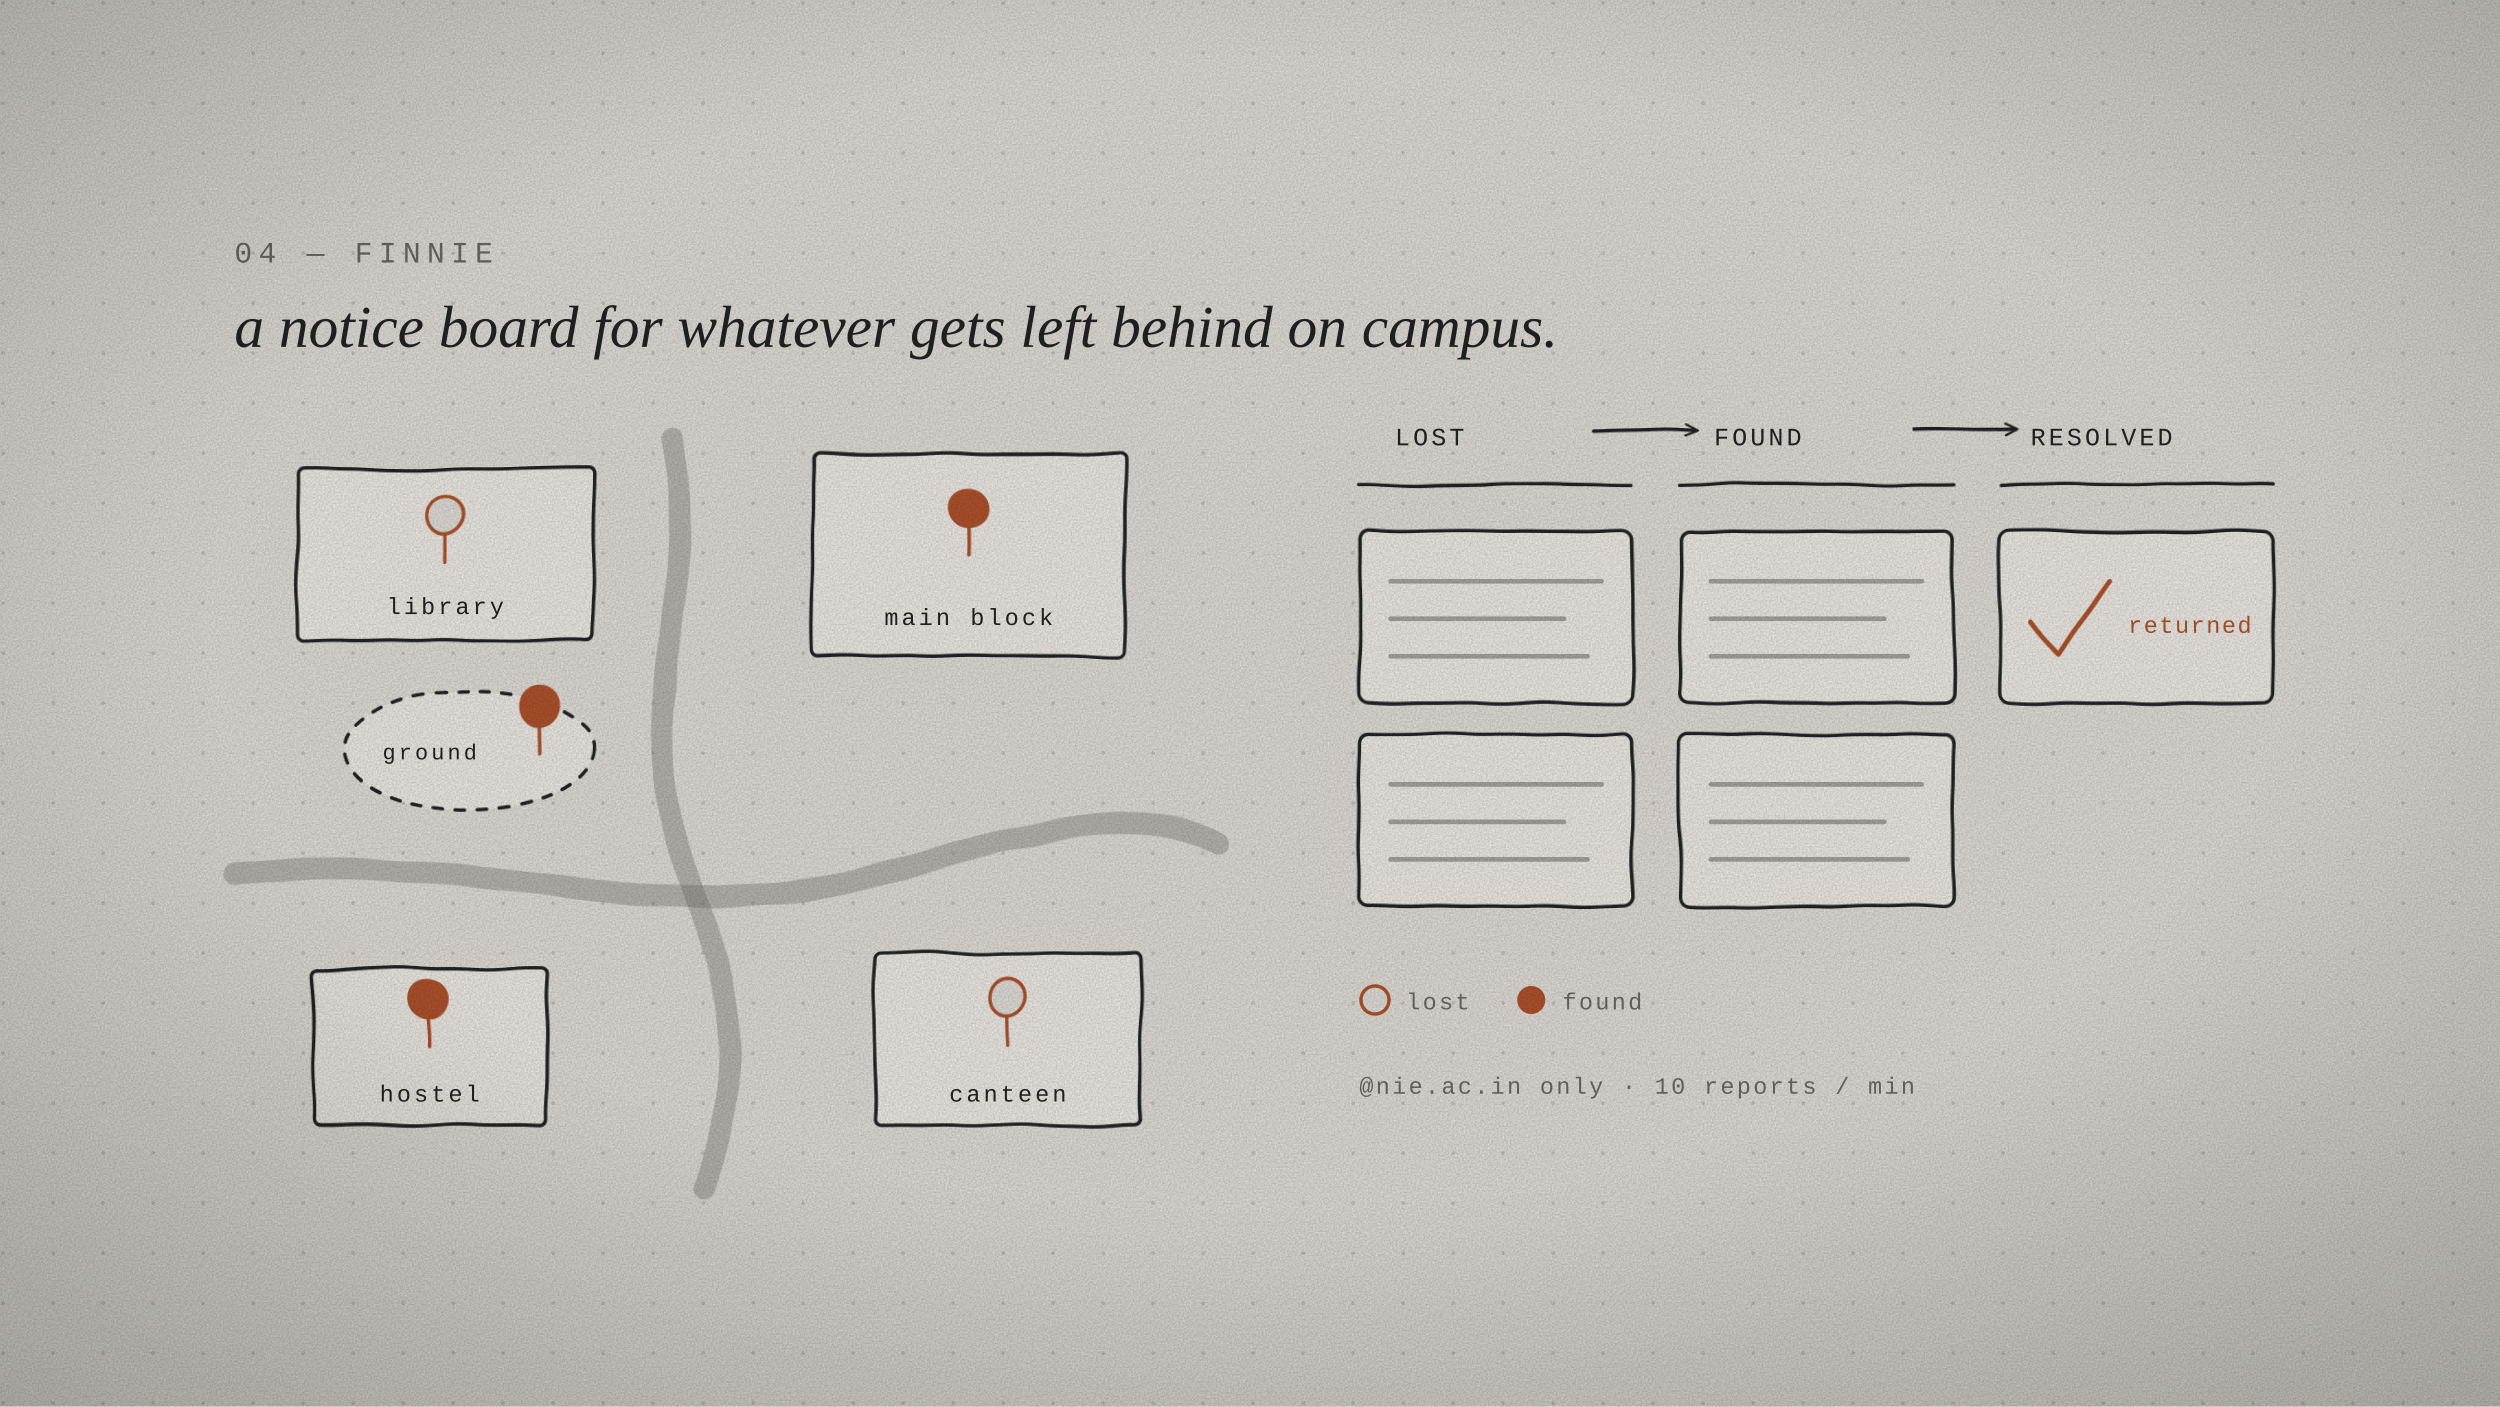
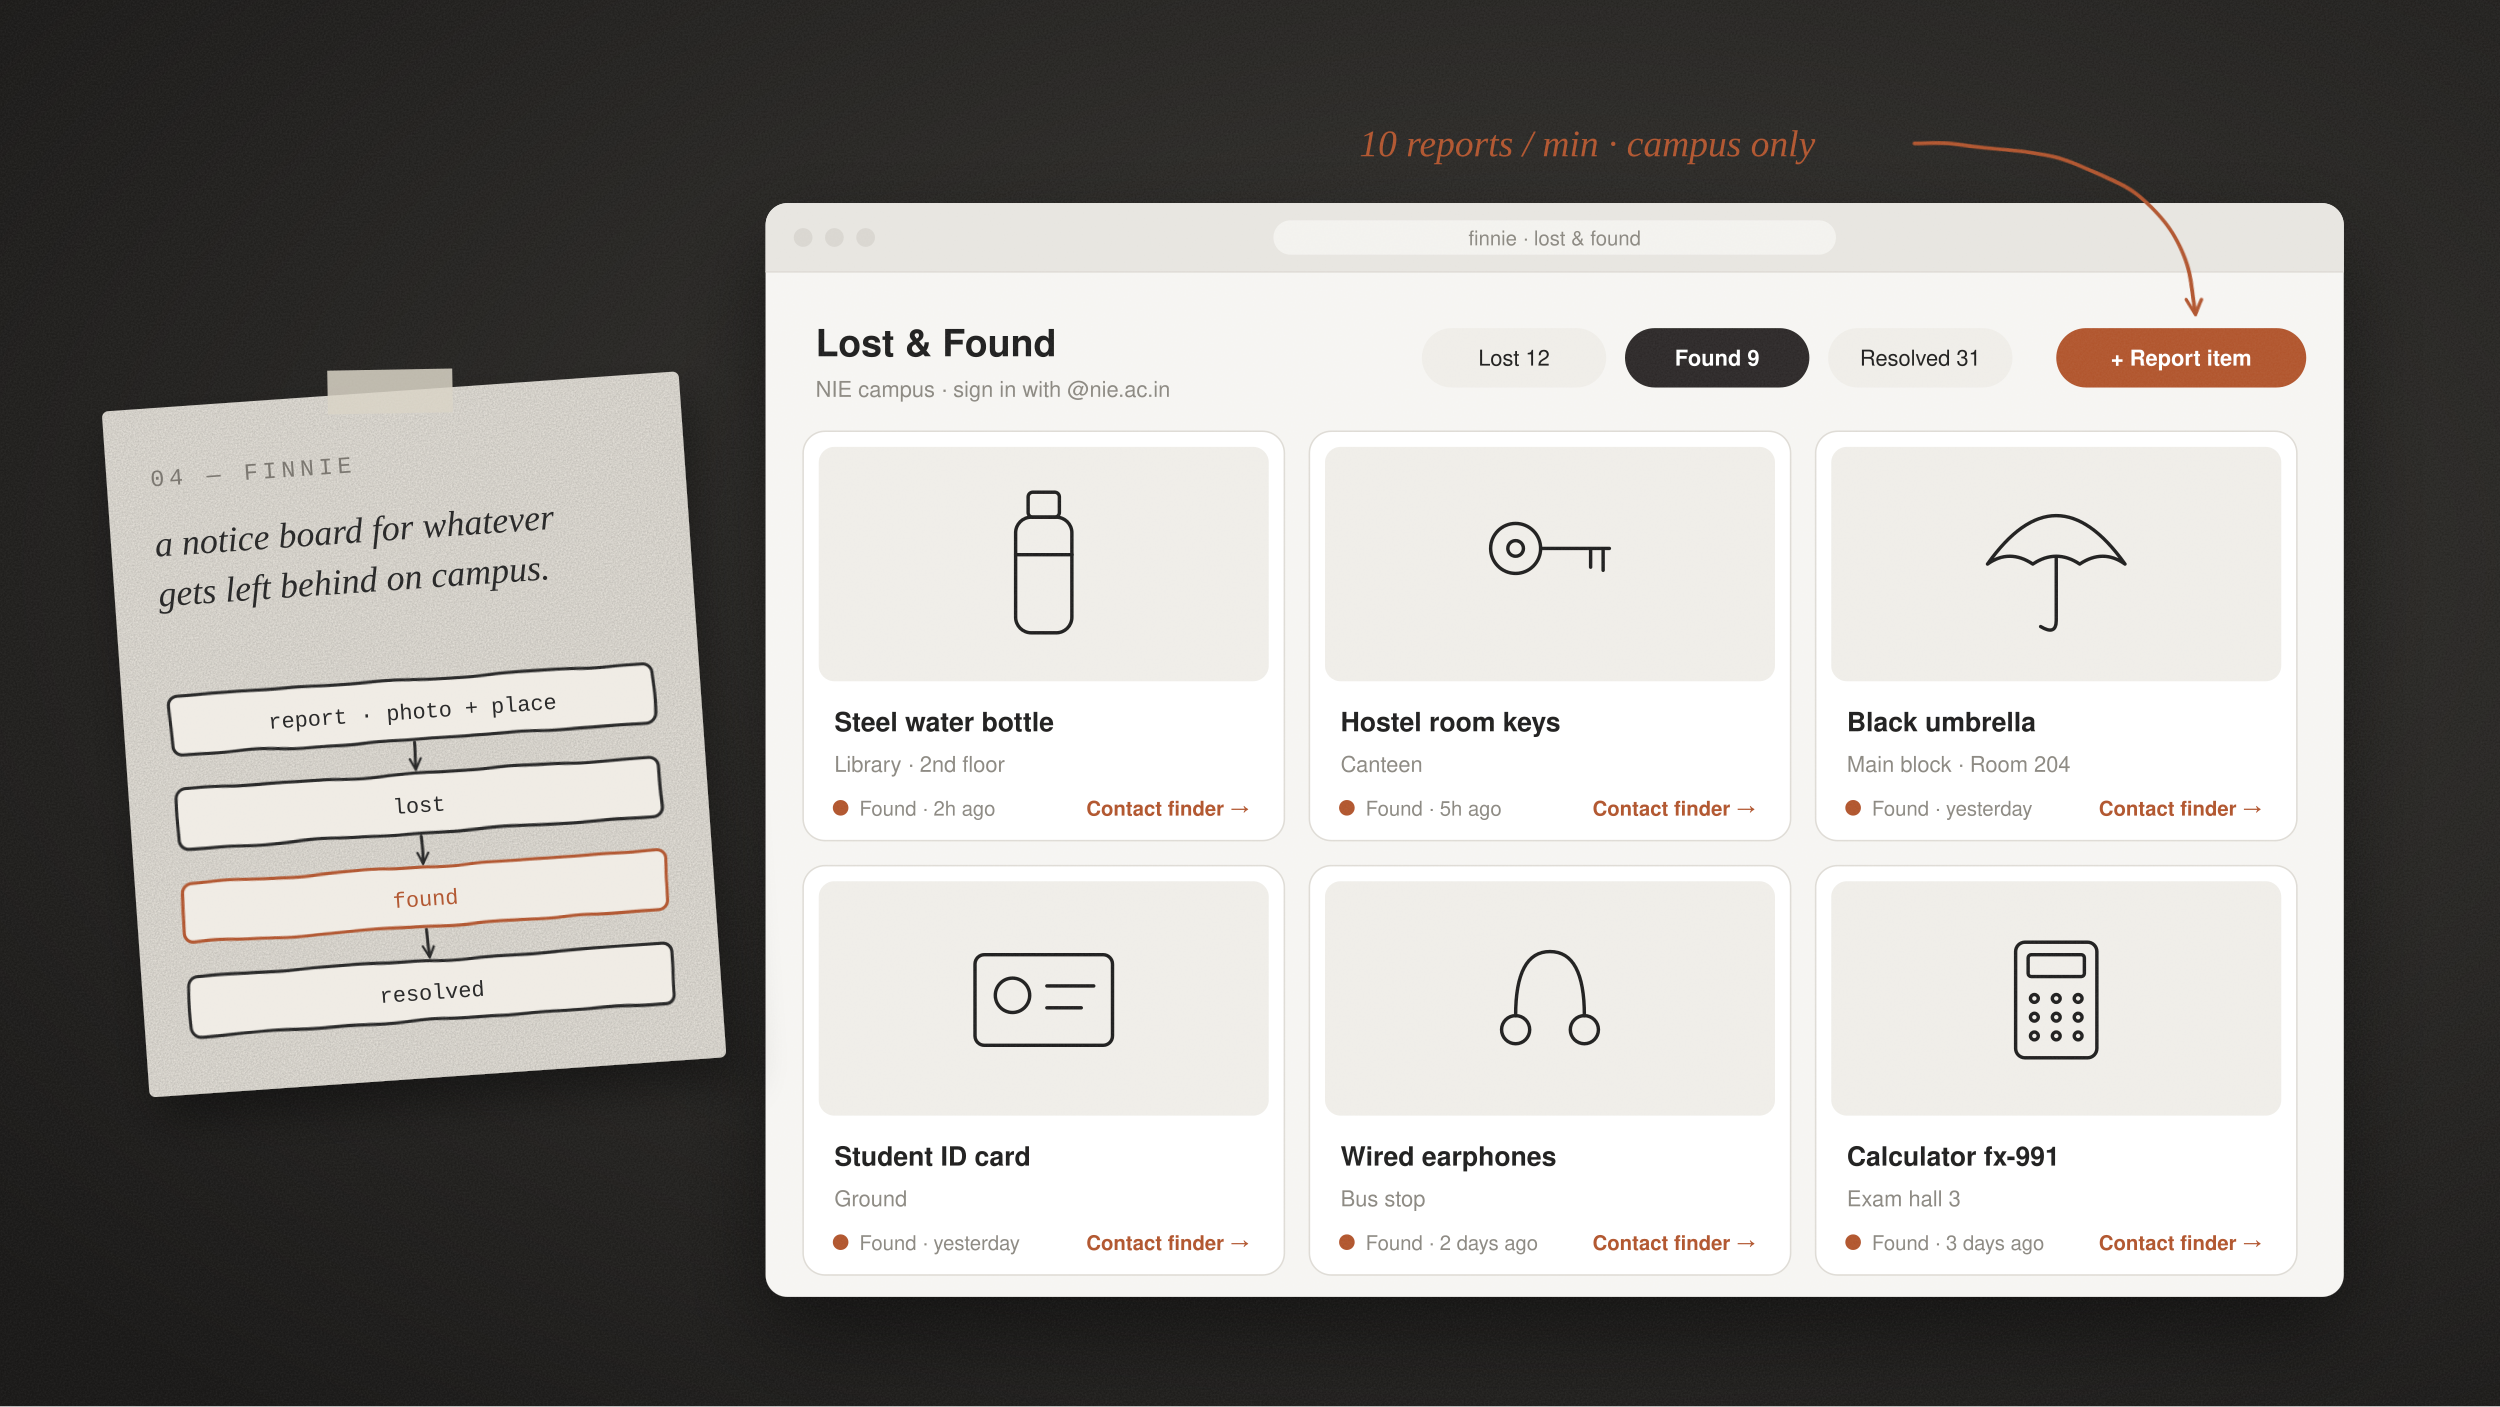
<svg xmlns="http://www.w3.org/2000/svg" viewBox="0 0 1600 900" width="1600" height="900">
  <defs>
    <filter id="grain" x="0" y="0" width="100%" height="100%">
      <feTurbulence type="fractalNoise" baseFrequency="0.85" numOctaves="2" stitchTiles="stitch" />
-       <feColorMatrix values="0 0 0 0 0  0 0 0 0 0  0 0 0 0 0  0.22 0 0 0 0" />
+       <feColorMatrix values="0 0 0 0 1  0 0 0 0 1  0 0 0 0 1  0.07 0 0 0 0" />
+     </filter>
+     <filter id="pgrain" x="0" y="0" width="100%" height="100%">
+       <feTurbulence type="fractalNoise" baseFrequency="0.9" numOctaves="2" stitchTiles="stitch" />
+       <feColorMatrix values="0 0 0 0 0  0 0 0 0 0  0 0 0 0 0  0.18 0 0 0 0" />
+       <feComposite in2="SourceGraphic" operator="in" />
    </filter>
    <filter id="rough" x="-5%" y="-5%" width="110%" height="110%">
-       <feTurbulence type="fractalNoise" baseFrequency="0.018" numOctaves="2" seed="21" result="n" />
-       <feDisplacementMap in="SourceGraphic" in2="n" scale="5" xChannelSelector="R" yChannelSelector="G" />
+       <feTurbulence type="fractalNoise" baseFrequency="0.02" numOctaves="2" seed="21" result="n" />
+       <feDisplacementMap in="SourceGraphic" in2="n" scale="4" xChannelSelector="R" yChannelSelector="G" />
    </filter>
-     <radialGradient id="vig" cx="50%" cy="45%" r="75%">
-       <stop offset="0.55" stop-color="#000" stop-opacity="0" />
-       <stop offset="1" stop-color="#000" stop-opacity="0.2" />
+     <filter id="shadow" x="-10%" y="-10%" width="120%" height="125%">
+       <feDropShadow dx="0" dy="24" stdDeviation="28" flood-color="#000" flood-opacity="0.55" />
+     </filter>
+     <filter id="shadow2" x="-15%" y="-15%" width="130%" height="135%">
+       <feDropShadow dx="6" dy="16" stdDeviation="14" flood-color="#000" flood-opacity="0.45" />
+     </filter>
+     <radialGradient id="desk" cx="62%" cy="40%" r="80%">
+       <stop offset="0" stop-color="#34322e" />
+       <stop offset="1" stop-color="#151413" />
    </radialGradient>
-     <pattern id="dots" width="32" height="32" patternUnits="userSpaceOnUse">
-       <circle cx="2" cy="2" r="1.2" fill="#000" opacity="0.13" />
-     </pattern>
+     <clipPath id="win">
+       <rect x="0" y="0" width="1010" height="700" rx="14" />
+     </clipPath>
    <marker id="ah" viewBox="0 0 10 10" refX="8" refY="5" markerWidth="9" markerHeight="9" orient="auto-start-reverse" markerUnits="userSpaceOnUse">
      <path d="M1 1 L9 5 L1 9" fill="none" stroke="#232323" stroke-width="1.6" stroke-linecap="round" />
    </marker>
-     <marker id="ahr" viewBox="0 0 10 10" refX="8" refY="5" markerWidth="9" markerHeight="9" orient="auto-start-reverse" markerUnits="userSpaceOnUse">
-       <path d="M1 1 L9 5 L1 9" fill="none" stroke="#b0532c" stroke-width="1.6" stroke-linecap="round" />
+     <marker id="ahr" viewBox="0 0 10 10" refX="8" refY="5" markerWidth="12" markerHeight="12" orient="auto-start-reverse" markerUnits="userSpaceOnUse">
+       <path d="M1 1 L9 5 L1 9" fill="none" stroke="#b0532c" stroke-width="1.8" stroke-linecap="round" />
    </marker>
  </defs>
-   <rect width="1600" height="900" fill="#e2dfd9" />
-   <rect width="1600" height="900" fill="url(#dots)" />
-   <text x="150" y="168" font-family="ui-monospace, 'SF Mono', Menlo, Consolas, 'Courier New', monospace" font-size="19" letter-spacing="4" fill="#6d6a64">04 — FINNIE</text>
-   <text x="150" y="222" font-family="Georgia, 'Times New Roman', serif" font-style="italic" font-size="38" fill="#232323">a notice board for whatever gets left behind on campus.</text>
-   <g filter="url(#rough)" fill="none" stroke="#232323" stroke-width="2.2" stroke-linecap="round" stroke-linejoin="round">
-     <path d="M150 560 C 300 540, 420 600, 560 560 S 740 520, 780 540" stroke="#6d6a64" stroke-width="14" opacity="0.35" />
-     <path d="M430 280 C 450 380, 400 460, 440 560 S 470 700, 450 760" stroke="#6d6a64" stroke-width="14" opacity="0.35" />
-     <rect x="190" y="300" width="190" height="110" rx="4" fill="#efece6" />
-     <rect x="520" y="290" width="200" height="130" rx="4" fill="#efece6" />
-     <rect x="200" y="620" width="150" height="100" rx="4" fill="#efece6" />
-     <rect x="560" y="610" width="170" height="110" rx="4" fill="#efece6" />
-     <ellipse cx="300" cy="480" rx="80" ry="38" fill="#efece6" stroke-dasharray="6 8" />
-     <path d="M285 360 L285 336" stroke="#b0532c" />
-     <circle cx="285" cy="330" r="12" fill="#e2dfd9" stroke="#b0532c" />
-     <path d="M620 355 L620 331" stroke="#b0532c" />
-     <circle cx="620" cy="325" r="12" fill="#b0532c" stroke="#b0532c" />
-     <path d="M345 482 L345 458" stroke="#b0532c" />
-     <circle cx="345" cy="452" r="12" fill="#b0532c" stroke="#b0532c" />
-     <path d="M645 668 L645 644" stroke="#b0532c" />
-     <circle cx="645" cy="638" r="12" fill="#e2dfd9" stroke="#b0532c" />
-     <path d="M275 670 L275 646" stroke="#b0532c" />
-     <circle cx="275" cy="640" r="12" fill="#b0532c" stroke="#b0532c" />
-     <line x1="870" y1="310" x2="1045" y2="310" />
-     <line x1="1020" y1="275" x2="1085" y2="275" marker-end="url(#ah)" />
-     <line x1="1075" y1="310" x2="1250" y2="310" />
-     <line x1="1225" y1="275" x2="1290" y2="275" marker-end="url(#ah)" />
-     <line x1="1280" y1="310" x2="1455" y2="310" />
-     <rect x="870" y="340" width="175" height="110" rx="6" fill="#efece6" />
-     <rect x="870" y="470" width="175" height="110" rx="6" fill="#efece6" />
-     <rect x="1075" y="340" width="175" height="110" rx="6" fill="#efece6" />
-     <rect x="1075" y="470" width="175" height="110" rx="6" fill="#efece6" />
-     <rect x="1280" y="340" width="175" height="110" rx="6" fill="#efece6" />
-     <path d="M1300 398 L1318 418 L1350 372" stroke="#b0532c" stroke-width="3" />
+   <rect width="1600" height="900" fill="url(#desk)" />
+   <g transform="translate(490 130)" filter="url(#shadow)">
+     <rect width="1010" height="700" rx="14" fill="#f6f5f2" />
+     <g clip-path="url(#win)">
+       <rect width="1010" height="44" fill="#e7e5e0" />
+       <line x1="0" y1="44" x2="1010" y2="44" stroke="#dedbd5" />
+       <circle cx="24" cy="22" r="6" fill="#d9d6d0" />
+       <circle cx="44" cy="22" r="6" fill="#d9d6d0" />
+       <circle cx="64" cy="22" r="6" fill="#d9d6d0" />
+       <rect x="325.0" y="11" width="360" height="22" rx="11" fill="#f3f2ee" />
+       <text x="505.0" y="27" font-family="'Segoe UI', 'Helvetica Neue', Helvetica, Arial, sans-serif" font-size="13" font-weight="400" fill="#8a8780" text-anchor="middle">finnie · lost &amp; found</text>
+       <text x="32" y="98" font-family="'Segoe UI', 'Helvetica Neue', Helvetica, Arial, sans-serif" font-size="24" font-weight="700" fill="#1f1e1c" text-anchor="start">Lost &amp; Found</text>
+       <text x="32" y="124" font-family="'Segoe UI', 'Helvetica Neue', Helvetica, Arial, sans-serif" font-size="14" font-weight="400" fill="#8a8780" text-anchor="start">NIE campus · sign in with @nie.ac.in</text>
+       <rect x="420" y="80" width="118" height="38" rx="19" fill="#efede8" />
+       <text x="479" y="104" font-family="'Segoe UI', 'Helvetica Neue', Helvetica, Arial, sans-serif" font-size="14" font-weight="400" fill="#1f1e1c" text-anchor="middle">Lost  12</text>
+       <rect x="550" y="80" width="118" height="38" rx="19" fill="#2a2826" />
+       <text x="609" y="104" font-family="'Segoe UI', 'Helvetica Neue', Helvetica, Arial, sans-serif" font-size="14" font-weight="600" fill="#fff" text-anchor="middle">Found  9</text>
+       <rect x="680" y="80" width="118" height="38" rx="19" fill="#efede8" />
+       <text x="739" y="104" font-family="'Segoe UI', 'Helvetica Neue', Helvetica, Arial, sans-serif" font-size="14" font-weight="400" fill="#1f1e1c" text-anchor="middle">Resolved  31</text>
+       <rect x="826" y="80" width="160" height="38" rx="19" fill="#b0532c" />
+       <text x="906" y="104" font-family="'Segoe UI', 'Helvetica Neue', Helvetica, Arial, sans-serif" font-size="14" font-weight="600" fill="#fff" text-anchor="middle">+ Report item</text>
+       <rect x="24" y="146" width="308" height="262" rx="14" fill="#fff" stroke="#dedbd5" />
+       <rect x="34" y="156" width="288" height="150" rx="10" fill="#efede8" />
+       <g fill="none" stroke="#1f1e1c" stroke-width="2.2" stroke-linecap="round" stroke-linejoin="round">
+         <rect x="160" y="201" width="36" height="74" rx="10" />
+         <rect x="168" y="185" width="20" height="16" rx="3" />
+         <line x1="160" y1="225" x2="196" y2="225" />
+       </g>
+       <text x="44" y="338" font-family="'Segoe UI', 'Helvetica Neue', Helvetica, Arial, sans-serif" font-size="17" font-weight="600" fill="#1f1e1c" text-anchor="start">Steel water bottle</text>
+       <text x="44" y="364" font-family="'Segoe UI', 'Helvetica Neue', Helvetica, Arial, sans-serif" font-size="14" font-weight="400" fill="#8a8780" text-anchor="start">Library · 2nd floor</text>
+       <circle cx="48" cy="387" r="5" fill="#b0532c" />
+       <text x="60" y="392" font-family="'Segoe UI', 'Helvetica Neue', Helvetica, Arial, sans-serif" font-size="13" font-weight="400" fill="#8a8780" text-anchor="start">Found · 2h ago</text>
+       <text x="310" y="392" font-family="'Segoe UI', 'Helvetica Neue', Helvetica, Arial, sans-serif" font-size="13" font-weight="600" fill="#b0532c" text-anchor="end">Contact finder →</text>
+       <rect x="348" y="146" width="308" height="262" rx="14" fill="#fff" stroke="#dedbd5" />
+       <rect x="358" y="156" width="288" height="150" rx="10" fill="#efede8" />
+       <g fill="none" stroke="#1f1e1c" stroke-width="2.2" stroke-linecap="round" stroke-linejoin="round">
+         <circle cx="480" cy="221" r="16" />
+         <path d="M496 221 L540 221 M528 221 L528 233 M536 221 L536 235" />
+         <circle cx="480" cy="221" r="5" />
+       </g>
+       <text x="368" y="338" font-family="'Segoe UI', 'Helvetica Neue', Helvetica, Arial, sans-serif" font-size="17" font-weight="600" fill="#1f1e1c" text-anchor="start">Hostel room keys</text>
+       <text x="368" y="364" font-family="'Segoe UI', 'Helvetica Neue', Helvetica, Arial, sans-serif" font-size="14" font-weight="400" fill="#8a8780" text-anchor="start">Canteen</text>
+       <circle cx="372" cy="387" r="5" fill="#b0532c" />
+       <text x="384" y="392" font-family="'Segoe UI', 'Helvetica Neue', Helvetica, Arial, sans-serif" font-size="13" font-weight="400" fill="#8a8780" text-anchor="start">Found · 5h ago</text>
+       <text x="634" y="392" font-family="'Segoe UI', 'Helvetica Neue', Helvetica, Arial, sans-serif" font-size="13" font-weight="600" fill="#b0532c" text-anchor="end">Contact finder →</text>
+       <rect x="672" y="146" width="308" height="262" rx="14" fill="#fff" stroke="#dedbd5" />
+       <rect x="682" y="156" width="288" height="150" rx="10" fill="#efede8" />
+       <g fill="none" stroke="#1f1e1c" stroke-width="2.2" stroke-linecap="round" stroke-linejoin="round">
+         <path d="M782 231 Q 826 169 870 231 Q 856 221 841 231 Q 826 221 811 231 Q 796 221 782 231" />
+         <path d="M826 227 L826 267 Q 826 277 816 271" />
+       </g>
+       <text x="692" y="338" font-family="'Segoe UI', 'Helvetica Neue', Helvetica, Arial, sans-serif" font-size="17" font-weight="600" fill="#1f1e1c" text-anchor="start">Black umbrella</text>
+       <text x="692" y="364" font-family="'Segoe UI', 'Helvetica Neue', Helvetica, Arial, sans-serif" font-size="14" font-weight="400" fill="#8a8780" text-anchor="start">Main block · Room 204</text>
+       <circle cx="696" cy="387" r="5" fill="#b0532c" />
+       <text x="708" y="392" font-family="'Segoe UI', 'Helvetica Neue', Helvetica, Arial, sans-serif" font-size="13" font-weight="400" fill="#8a8780" text-anchor="start">Found · yesterday</text>
+       <text x="958" y="392" font-family="'Segoe UI', 'Helvetica Neue', Helvetica, Arial, sans-serif" font-size="13" font-weight="600" fill="#b0532c" text-anchor="end">Contact finder →</text>
+       <rect x="24" y="424" width="308" height="262" rx="14" fill="#fff" stroke="#dedbd5" />
+       <rect x="34" y="434" width="288" height="150" rx="10" fill="#efede8" />
+       <g fill="none" stroke="#1f1e1c" stroke-width="2.2" stroke-linecap="round" stroke-linejoin="round">
+         <rect x="134" y="481" width="88" height="58" rx="6" />
+         <circle cx="158" cy="507" r="11" />
+         <line x1="180" y1="501" x2="210" y2="501" />
+         <line x1="180" y1="515" x2="202" y2="515" />
+       </g>
+       <text x="44" y="616" font-family="'Segoe UI', 'Helvetica Neue', Helvetica, Arial, sans-serif" font-size="17" font-weight="600" fill="#1f1e1c" text-anchor="start">Student ID card</text>
+       <text x="44" y="642" font-family="'Segoe UI', 'Helvetica Neue', Helvetica, Arial, sans-serif" font-size="14" font-weight="400" fill="#8a8780" text-anchor="start">Ground</text>
+       <circle cx="48" cy="665" r="5" fill="#b0532c" />
+       <text x="60" y="670" font-family="'Segoe UI', 'Helvetica Neue', Helvetica, Arial, sans-serif" font-size="13" font-weight="400" fill="#8a8780" text-anchor="start">Found · yesterday</text>
+       <text x="310" y="670" font-family="'Segoe UI', 'Helvetica Neue', Helvetica, Arial, sans-serif" font-size="13" font-weight="600" fill="#b0532c" text-anchor="end">Contact finder →</text>
+       <rect x="348" y="424" width="308" height="262" rx="14" fill="#fff" stroke="#dedbd5" />
+       <rect x="358" y="434" width="288" height="150" rx="10" fill="#efede8" />
+       <g fill="none" stroke="#1f1e1c" stroke-width="2.2" stroke-linecap="round" stroke-linejoin="round">
+         <circle cx="480" cy="529" r="9" />
+         <circle cx="524" cy="529" r="9" />
+         <path d="M480 520 Q 480 479 502 479 Q 524 479 524 520" />
+       </g>
+       <text x="368" y="616" font-family="'Segoe UI', 'Helvetica Neue', Helvetica, Arial, sans-serif" font-size="17" font-weight="600" fill="#1f1e1c" text-anchor="start">Wired earphones</text>
+       <text x="368" y="642" font-family="'Segoe UI', 'Helvetica Neue', Helvetica, Arial, sans-serif" font-size="14" font-weight="400" fill="#8a8780" text-anchor="start">Bus stop</text>
+       <circle cx="372" cy="665" r="5" fill="#b0532c" />
+       <text x="384" y="670" font-family="'Segoe UI', 'Helvetica Neue', Helvetica, Arial, sans-serif" font-size="13" font-weight="400" fill="#8a8780" text-anchor="start">Found · 2 days ago</text>
+       <text x="634" y="670" font-family="'Segoe UI', 'Helvetica Neue', Helvetica, Arial, sans-serif" font-size="13" font-weight="600" fill="#b0532c" text-anchor="end">Contact finder →</text>
+       <rect x="672" y="424" width="308" height="262" rx="14" fill="#fff" stroke="#dedbd5" />
+       <rect x="682" y="434" width="288" height="150" rx="10" fill="#efede8" />
+       <g fill="none" stroke="#1f1e1c" stroke-width="2.2" stroke-linecap="round" stroke-linejoin="round">
+         <rect x="800" y="473" width="52" height="74" rx="6" />
+         <rect x="808" y="481" width="36" height="14" rx="2" />
+         <circle cx="812" cy="509" r="2.5" />
+         <circle cx="826" cy="509" r="2.5" />
+         <circle cx="840" cy="509" r="2.5" />
+         <circle cx="812" cy="521" r="2.5" />
+         <circle cx="826" cy="521" r="2.5" />
+         <circle cx="840" cy="521" r="2.5" />
+         <circle cx="812" cy="533" r="2.5" />
+         <circle cx="826" cy="533" r="2.5" />
+         <circle cx="840" cy="533" r="2.5" />
+       </g>
+       <text x="692" y="616" font-family="'Segoe UI', 'Helvetica Neue', Helvetica, Arial, sans-serif" font-size="17" font-weight="600" fill="#1f1e1c" text-anchor="start">Calculator fx-991</text>
+       <text x="692" y="642" font-family="'Segoe UI', 'Helvetica Neue', Helvetica, Arial, sans-serif" font-size="14" font-weight="400" fill="#8a8780" text-anchor="start">Exam hall 3</text>
+       <circle cx="696" cy="665" r="5" fill="#b0532c" />
+       <text x="708" y="670" font-family="'Segoe UI', 'Helvetica Neue', Helvetica, Arial, sans-serif" font-size="13" font-weight="400" fill="#8a8780" text-anchor="start">Found · 3 days ago</text>
+       <text x="958" y="670" font-family="'Segoe UI', 'Helvetica Neue', Helvetica, Arial, sans-serif" font-size="13" font-weight="600" fill="#b0532c" text-anchor="end">Contact finder →</text>
+     </g>
  </g>
-   <line x1="890" y1="372" x2="1025" y2="372" stroke="#6d6a64" stroke-width="3" stroke-linecap="round" opacity="0.55" />
-   <line x1="890" y1="396" x2="1001" y2="396" stroke="#6d6a64" stroke-width="3" stroke-linecap="round" opacity="0.55" />
-   <line x1="890" y1="420" x2="1016" y2="420" stroke="#6d6a64" stroke-width="3" stroke-linecap="round" opacity="0.55" />
-   <line x1="890" y1="502" x2="1025" y2="502" stroke="#6d6a64" stroke-width="3" stroke-linecap="round" opacity="0.55" />
-   <line x1="890" y1="526" x2="1001" y2="526" stroke="#6d6a64" stroke-width="3" stroke-linecap="round" opacity="0.55" />
-   <line x1="890" y1="550" x2="1016" y2="550" stroke="#6d6a64" stroke-width="3" stroke-linecap="round" opacity="0.55" />
-   <line x1="1095" y1="372" x2="1230" y2="372" stroke="#6d6a64" stroke-width="3" stroke-linecap="round" opacity="0.55" />
-   <line x1="1095" y1="396" x2="1206" y2="396" stroke="#6d6a64" stroke-width="3" stroke-linecap="round" opacity="0.55" />
-   <line x1="1095" y1="420" x2="1221" y2="420" stroke="#6d6a64" stroke-width="3" stroke-linecap="round" opacity="0.55" />
-   <line x1="1095" y1="502" x2="1230" y2="502" stroke="#6d6a64" stroke-width="3" stroke-linecap="round" opacity="0.55" />
-   <line x1="1095" y1="526" x2="1206" y2="526" stroke="#6d6a64" stroke-width="3" stroke-linecap="round" opacity="0.55" />
-   <line x1="1095" y1="550" x2="1221" y2="550" stroke="#6d6a64" stroke-width="3" stroke-linecap="round" opacity="0.55" />
-   <text x="1362" y="405" font-family="ui-monospace, 'SF Mono', Menlo, Consolas, 'Courier New', monospace" font-size="15" letter-spacing="1" fill="#b0532c" text-anchor="start">returned</text>
-   <text x="285" y="393" font-family="ui-monospace, 'SF Mono', Menlo, Consolas, 'Courier New', monospace" font-size="15" fill="#232323" text-anchor="middle" letter-spacing="2">library</text>
-   <text x="620" y="400" font-family="ui-monospace, 'SF Mono', Menlo, Consolas, 'Courier New', monospace" font-size="15" fill="#232323" text-anchor="middle" letter-spacing="2">main block</text>
-   <text x="275" y="486" font-family="ui-monospace, 'SF Mono', Menlo, Consolas, 'Courier New', monospace" font-size="14" fill="#232323" text-anchor="middle" letter-spacing="2">ground</text>
-   <text x="275" y="705" font-family="ui-monospace, 'SF Mono', Menlo, Consolas, 'Courier New', monospace" font-size="15" fill="#232323" text-anchor="middle" letter-spacing="2">hostel</text>
-   <text x="645" y="705" font-family="ui-monospace, 'SF Mono', Menlo, Consolas, 'Courier New', monospace" font-size="15" fill="#232323" text-anchor="middle" letter-spacing="2">canteen</text>
-   <text x="915" y="285" font-family="ui-monospace, 'SF Mono', Menlo, Consolas, 'Courier New', monospace" font-size="16" fill="#232323" text-anchor="middle" letter-spacing="2">LOST</text>
-   <text x="1125" y="285" font-family="ui-monospace, 'SF Mono', Menlo, Consolas, 'Courier New', monospace" font-size="16" fill="#232323" text-anchor="middle" letter-spacing="2">FOUND</text>
-   <text x="1345" y="285" font-family="ui-monospace, 'SF Mono', Menlo, Consolas, 'Courier New', monospace" font-size="16" fill="#232323" text-anchor="middle" letter-spacing="2">RESOLVED</text>
-   <circle cx="880" cy="640" r="9" fill="none" stroke="#b0532c" stroke-width="2.2" />
-   <text x="900" y="646" font-family="ui-monospace, 'SF Mono', Menlo, Consolas, 'Courier New', monospace" font-size="15" letter-spacing="1.5" fill="#6d6a64" text-anchor="start">lost</text>
-   <circle cx="980" cy="640" r="9" fill="#b0532c" />
-   <text x="1000" y="646" font-family="ui-monospace, 'SF Mono', Menlo, Consolas, 'Courier New', monospace" font-size="15" letter-spacing="1.5" fill="#6d6a64" text-anchor="start">found</text>
-   <text x="870" y="700" font-family="ui-monospace, 'SF Mono', Menlo, Consolas, 'Courier New', monospace" font-size="15" letter-spacing="1.5" fill="#6d6a64" text-anchor="start">@nie.ac.in only · 10 reports / min</text>
+   <g transform="rotate(-4 265 470)">
+     <g filter="url(#shadow2)">
+       <rect x="80" y="250" width="370" height="440" rx="4" fill="#e6e2da" />
+     </g>
+     <rect x="80" y="250" width="370" height="440" rx="4" fill="#000" filter="url(#pgrain)" />
+     <rect x="225" y="236" width="80" height="28" fill="#d8d2c4" opacity="0.85" transform="rotate(3 265 250)" />
+     <text x="108" y="300" font-family="ui-monospace, 'SF Mono', Menlo, Consolas, 'Courier New', monospace" font-size="15" font-weight="400" fill="#77736c" text-anchor="start" letter-spacing="3">04 — FINNIE</text>
+     <text x="108" y="345" font-family="Georgia, 'Times New Roman', serif" font-size="23" font-weight="400" fill="#232323" text-anchor="start" font-style="italic">a notice board for whatever</text>
+     <text x="108" y="377" font-family="Georgia, 'Times New Roman', serif" font-size="23" font-weight="400" fill="#232323" text-anchor="start" font-style="italic">gets left behind on campus.</text>
+     <g filter="url(#rough)" fill="none" stroke="#232323" stroke-width="2" stroke-linecap="round">
+       <rect x="110" y="435" width="310" height="38" rx="6" fill="#efebe4" stroke="#232323" />
+       <line x1="265" y1="475" x2="265" y2="492" marker-end="url(#ah)" />
+       <rect x="110" y="495" width="310" height="38" rx="6" fill="#efebe4" stroke="#232323" />
+       <line x1="265" y1="535" x2="265" y2="552" marker-end="url(#ah)" />
+       <rect x="110" y="555" width="310" height="38" rx="6" fill="#efebe4" stroke="#b0532c" />
+       <line x1="265" y1="595" x2="265" y2="612" marker-end="url(#ah)" />
+       <rect x="110" y="615" width="310" height="38" rx="6" fill="#efebe4" stroke="#232323" />
+     </g>
+     <text x="265" y="460" font-family="ui-monospace, 'SF Mono', Menlo, Consolas, 'Courier New', monospace" font-size="14" font-weight="400" fill="#232323" text-anchor="middle">report · photo + place</text>
+     <text x="265" y="520" font-family="ui-monospace, 'SF Mono', Menlo, Consolas, 'Courier New', monospace" font-size="14" font-weight="400" fill="#232323" text-anchor="middle">lost</text>
+     <text x="265" y="580" font-family="ui-monospace, 'SF Mono', Menlo, Consolas, 'Courier New', monospace" font-size="14" font-weight="400" fill="#b0532c" text-anchor="middle">found</text>
+     <text x="265" y="640" font-family="ui-monospace, 'SF Mono', Menlo, Consolas, 'Courier New', monospace" font-size="14" font-weight="400" fill="#232323" text-anchor="middle">resolved</text>
+   </g>
+   <path d="M1225 92 Q 1400 90 1405 200" fill="none" stroke="#b0532c" stroke-width="2.4" stroke-linecap="round" marker-end="url(#ahr)" filter="url(#rough)" />
+   <text x="870" y="100" font-family="Georgia, 'Times New Roman', serif" font-size="24" font-weight="400" fill="#b0532c" text-anchor="start" font-style="italic">10 reports / min · campus only</text>
  <rect width="1600" height="900" filter="url(#grain)" />
-   <rect width="1600" height="900" fill="url(#vig)" />
</svg>
